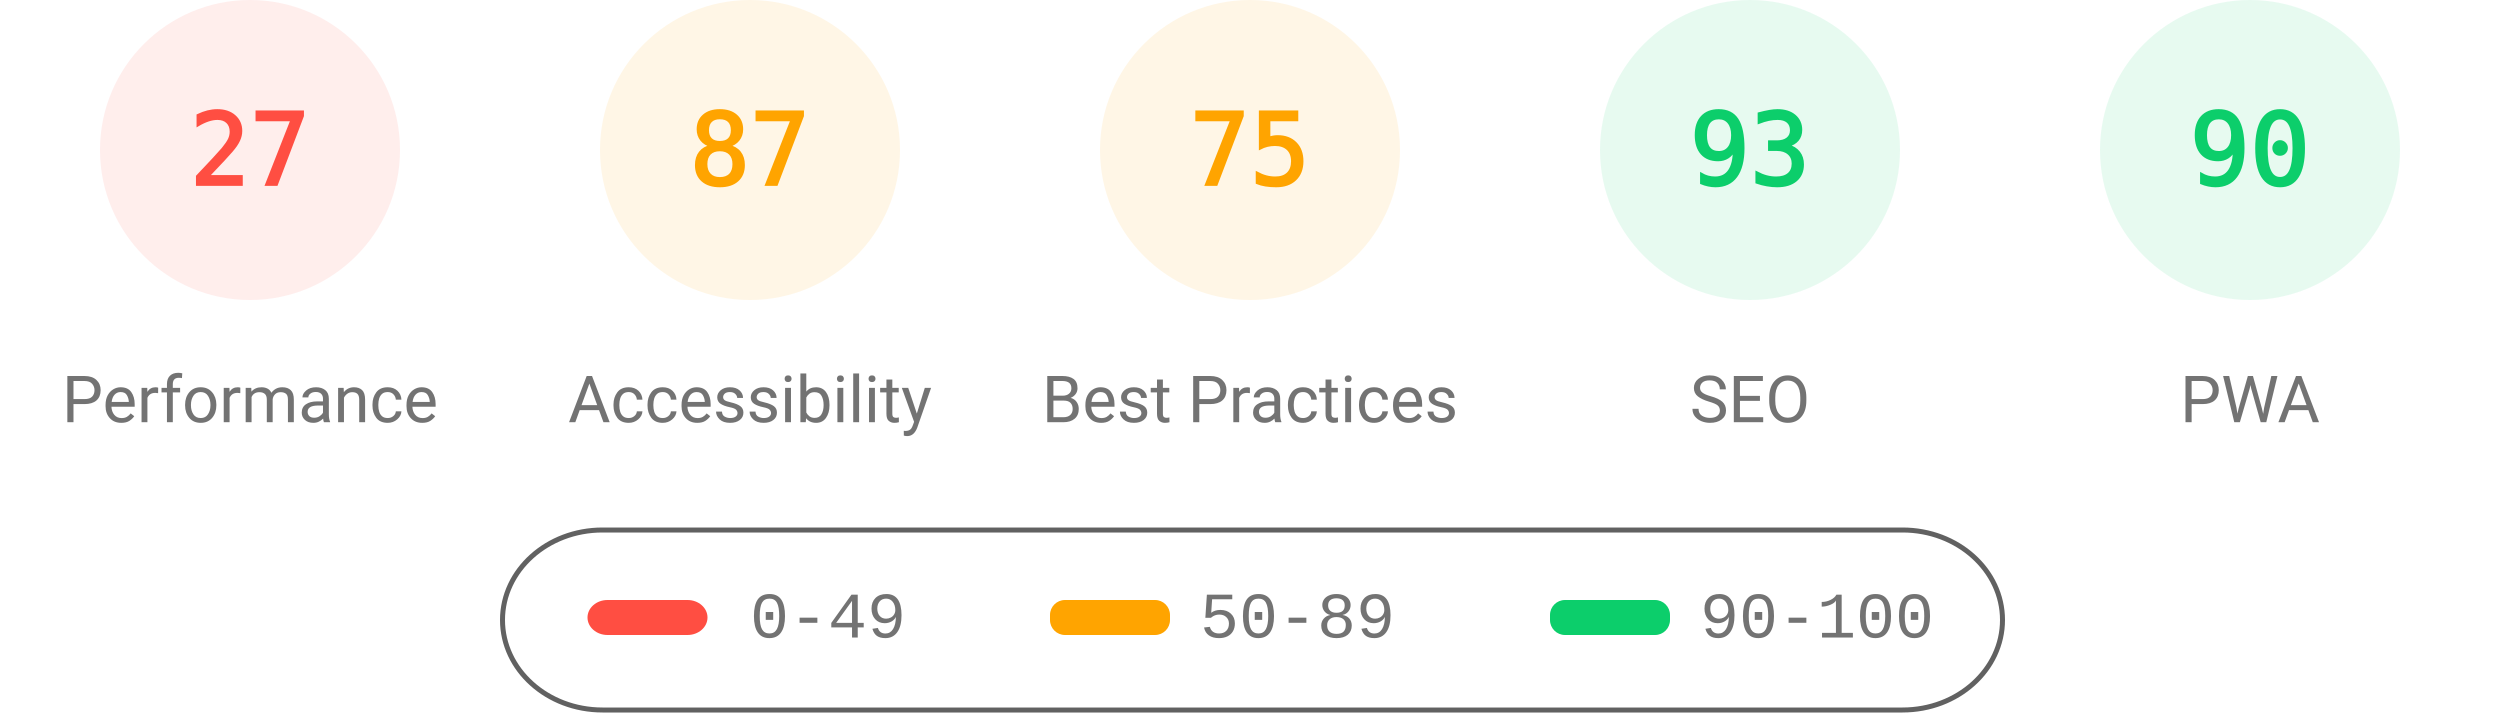
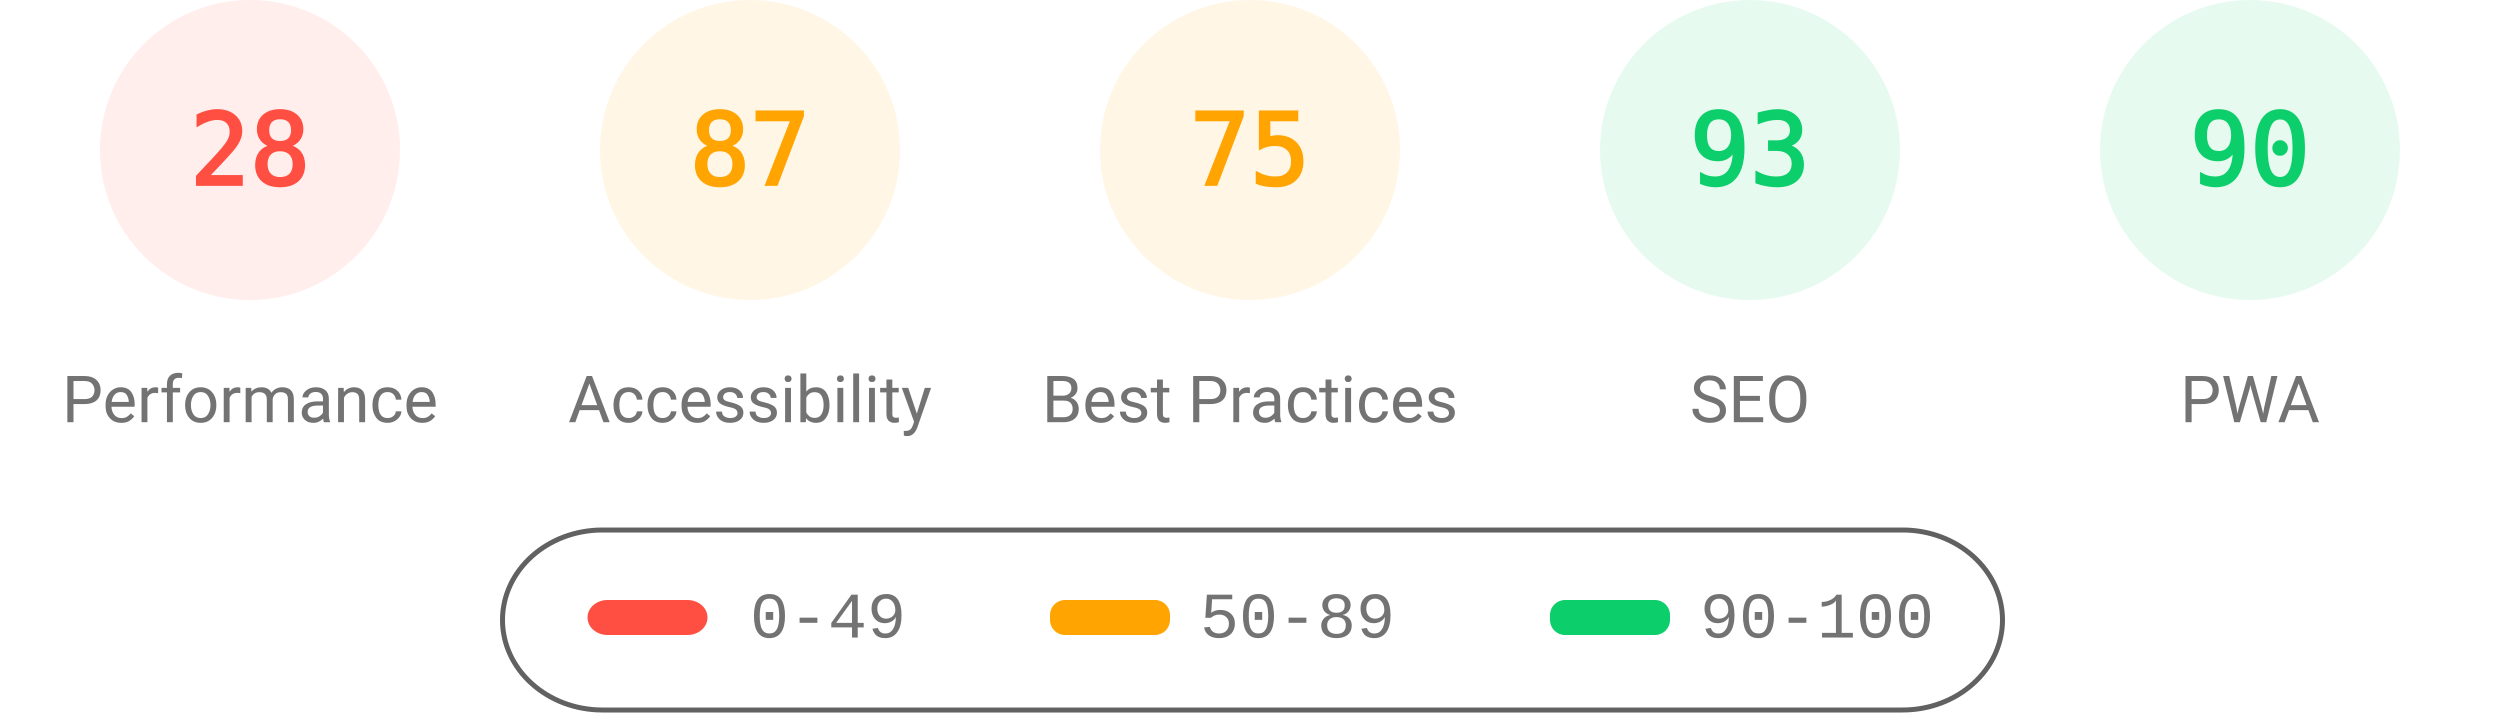
<svg xmlns="http://www.w3.org/2000/svg" fill="none" width="1000" height="285">
  <style>.gauge-base{opacity:.1}.gauge-arc{fill:none;animation-delay:250ms;stroke-linecap:round;transform:rotate(-90deg);transform-origin:100px 60px;animation:load-gauge 1s ease forwards}.guage-text{font-size:40px;font-family:monospace;text-align:center}.guage-red{color:#ff4e42;fill:#ff4e42;stroke:#ff4e42}.guage-orange{color:#ffa400;fill:#ffa400;stroke:#ffa400}.guage-green{color:#0cce6b;fill:#0cce6b;stroke:#0cce6b}.guage-undefined{color:#5c5c5c;fill:#5c5c5c;stroke:#5c5c5c}.guage-title{color:#737373;fill:#737373;stroke:none;font-size:26px;line-height:26px;font-family:Roboto,Halvetica,Arial,sans-serif}@keyframes load-gauge{from{stroke-dasharray:0 352.858}}</style>
  <svg class="guage-div guage-perf guage-red" viewBox="0 0 200 200" width="200" height="200">
    <circle class="gauge-base" r="56" cx="100" cy="60" stroke-width="8" />
-     <circle class="gauge-arc guage-arc-1" r="56" cx="100" cy="60" stroke-width="8" style="stroke-dasharray:95.002,351.858" />
-     <text class="guage-text" x="100" y="60" alignment-baseline="central" dominant-baseline="central" text-anchor="middle">27</text>
+     <circle class="gauge-arc guage-arc-1" r="56" cx="100" cy="60" stroke-width="8" style="stroke-dasharray:98.52,351.858" />
+     <text class="guage-text" x="100" y="60" alignment-baseline="central" dominant-baseline="central" text-anchor="middle">28</text>
    <text class="guage-title" x="100" y="160" alignment-baseline="central" dominant-baseline="central" text-anchor="middle">Performance</text>
  </svg>
  <svg class="guage-div guage-acc guage-orange" viewBox="0 0 200 200" width="200" height="200" x="200">
    <circle class="gauge-base" r="56" cx="100" cy="60" stroke-width="8" />
    <circle class="gauge-arc guage-arc-2" r="56" cx="100" cy="60" stroke-width="8" style="stroke-dasharray:306.116,351.858" />
    <text class="guage-text" x="100" y="60" alignment-baseline="central" dominant-baseline="central" text-anchor="middle">87</text>
    <text class="guage-title" x="100" y="160" alignment-baseline="central" dominant-baseline="central" text-anchor="middle">Accessibility</text>
  </svg>
  <svg class="guage-div guage-best guage-orange" viewBox="0 0 200 200" width="200" height="200" x="400">
    <circle class="gauge-base" r="56" cx="100" cy="60" stroke-width="8" />
    <circle class="gauge-arc guage-arc-3" r="56" cx="100" cy="60" stroke-width="8" style="stroke-dasharray:263.893,351.858" />
    <text class="guage-text" x="100" y="60" alignment-baseline="central" dominant-baseline="central" text-anchor="middle">75</text>
    <text class="guage-title" x="100" y="160" alignment-baseline="central" dominant-baseline="central" text-anchor="middle">Best Practices</text>
  </svg>
  <svg class="guage-div guage-seo guage-green" viewBox="0 0 200 200" width="200" height="200" x="600">
    <circle class="gauge-base" r="56" cx="100" cy="60" stroke-width="8" />
    <circle class="gauge-arc guage-arc-4" r="56" cx="100" cy="60" stroke-width="8" style="stroke-dasharray:327.228,351.858" />
    <text class="guage-text" x="100" y="60" alignment-baseline="central" dominant-baseline="central" text-anchor="middle">93</text>
    <text class="guage-title" x="100" y="160" alignment-baseline="central" dominant-baseline="central" text-anchor="middle">SEO</text>
  </svg>
  <svg class="guage-div guage-pwa guage-green" viewBox="0 0 200 200" width="200" height="200" x="800">
    <circle class="gauge-base" r="56" cx="100" cy="60" stroke-width="8" />
    <circle class="gauge-arc guage-arc-4" r="56" cx="100" cy="60" stroke-width="8" style="stroke-dasharray:316.672,351.858" />
    <text class="guage-text" x="100" y="60" alignment-baseline="central" dominant-baseline="central" text-anchor="middle">90</text>
    <text class="guage-title" x="100" y="160" alignment-baseline="central" dominant-baseline="central" text-anchor="middle">PWA</text>
  </svg>
  <svg width="604" height="76" x="200" y="210">
    <path fill="none" id="canvas_background" d="M-1-1h604v80H-1z" />
    <rect fill-opacity="0" stroke="#616161" stroke-width="2" rx="40" id="svg_2" height="72" width="600" y="2" x="1" fill="#000" />
    <rect stroke="#000" rx="8" id="svg_3" height="14" width="48" y="30" x="35" stroke-opacity="null" stroke-width="0" fill="#ff4e42" />
    <rect stroke="#000" rx="6" id="svg_4" height="14" width="48" y="30" x="220" stroke-opacity="null" stroke-width="0" fill="#ffa400" />
    <rect stroke="#000" rx="6" id="svg_5" height="14" width="48" y="30" x="420" stroke-opacity="null" stroke-width="0" fill="#0cce6b" />
    <text xml:space="preserve" text-anchor="start" font-family="'Courier New', Courier, monospace" font-size="26" id="svg_6" y="45" x="100" stroke-opacity="null" stroke-width="0" stroke="#000" fill="#737373">0-49</text>
    <text xml:space="preserve" text-anchor="start" font-family="'Courier New', Courier, monospace" font-size="26" id="svg_7" y="45" x="280" stroke-opacity="null" stroke-width="0" stroke="#000" fill="#737373">50-89</text>
    <text xml:space="preserve" text-anchor="start" font-family="'Courier New', Courier, monospace" font-size="26" id="svg_8" y="45" x="480" stroke-opacity="null" stroke-width="0" stroke="#000" fill="#737373">90-100</text>
  </svg>
</svg>
